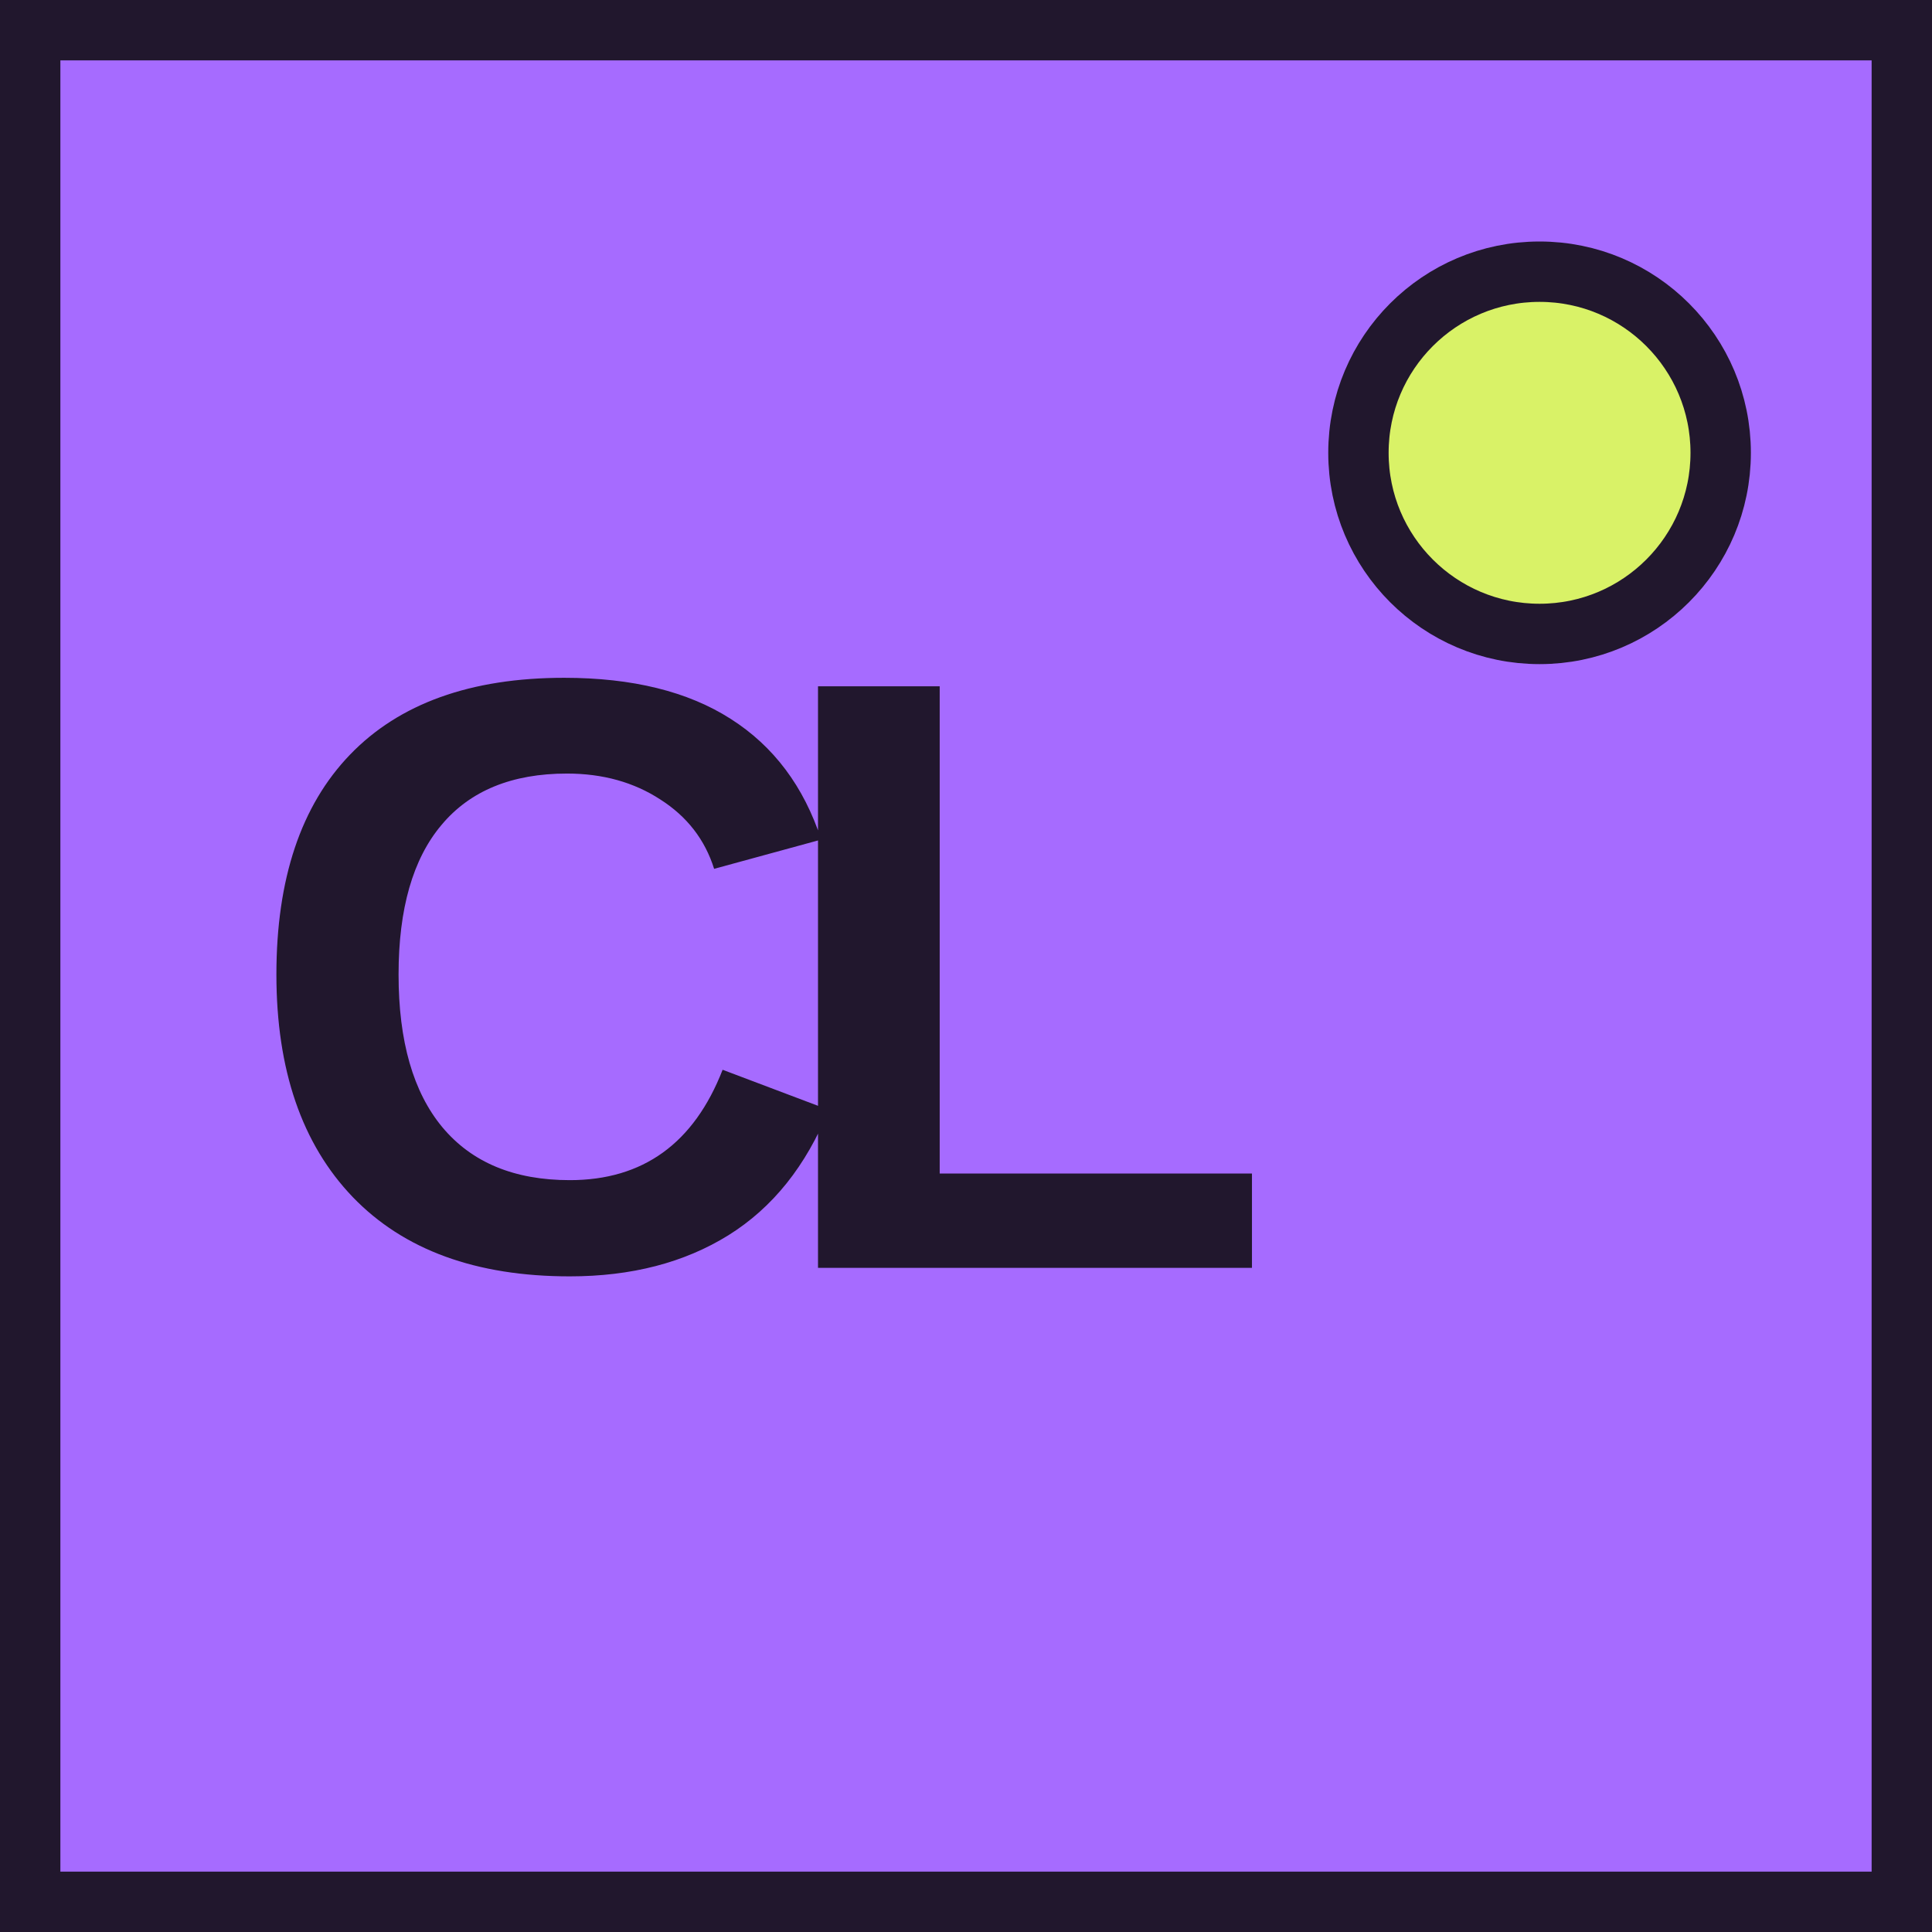
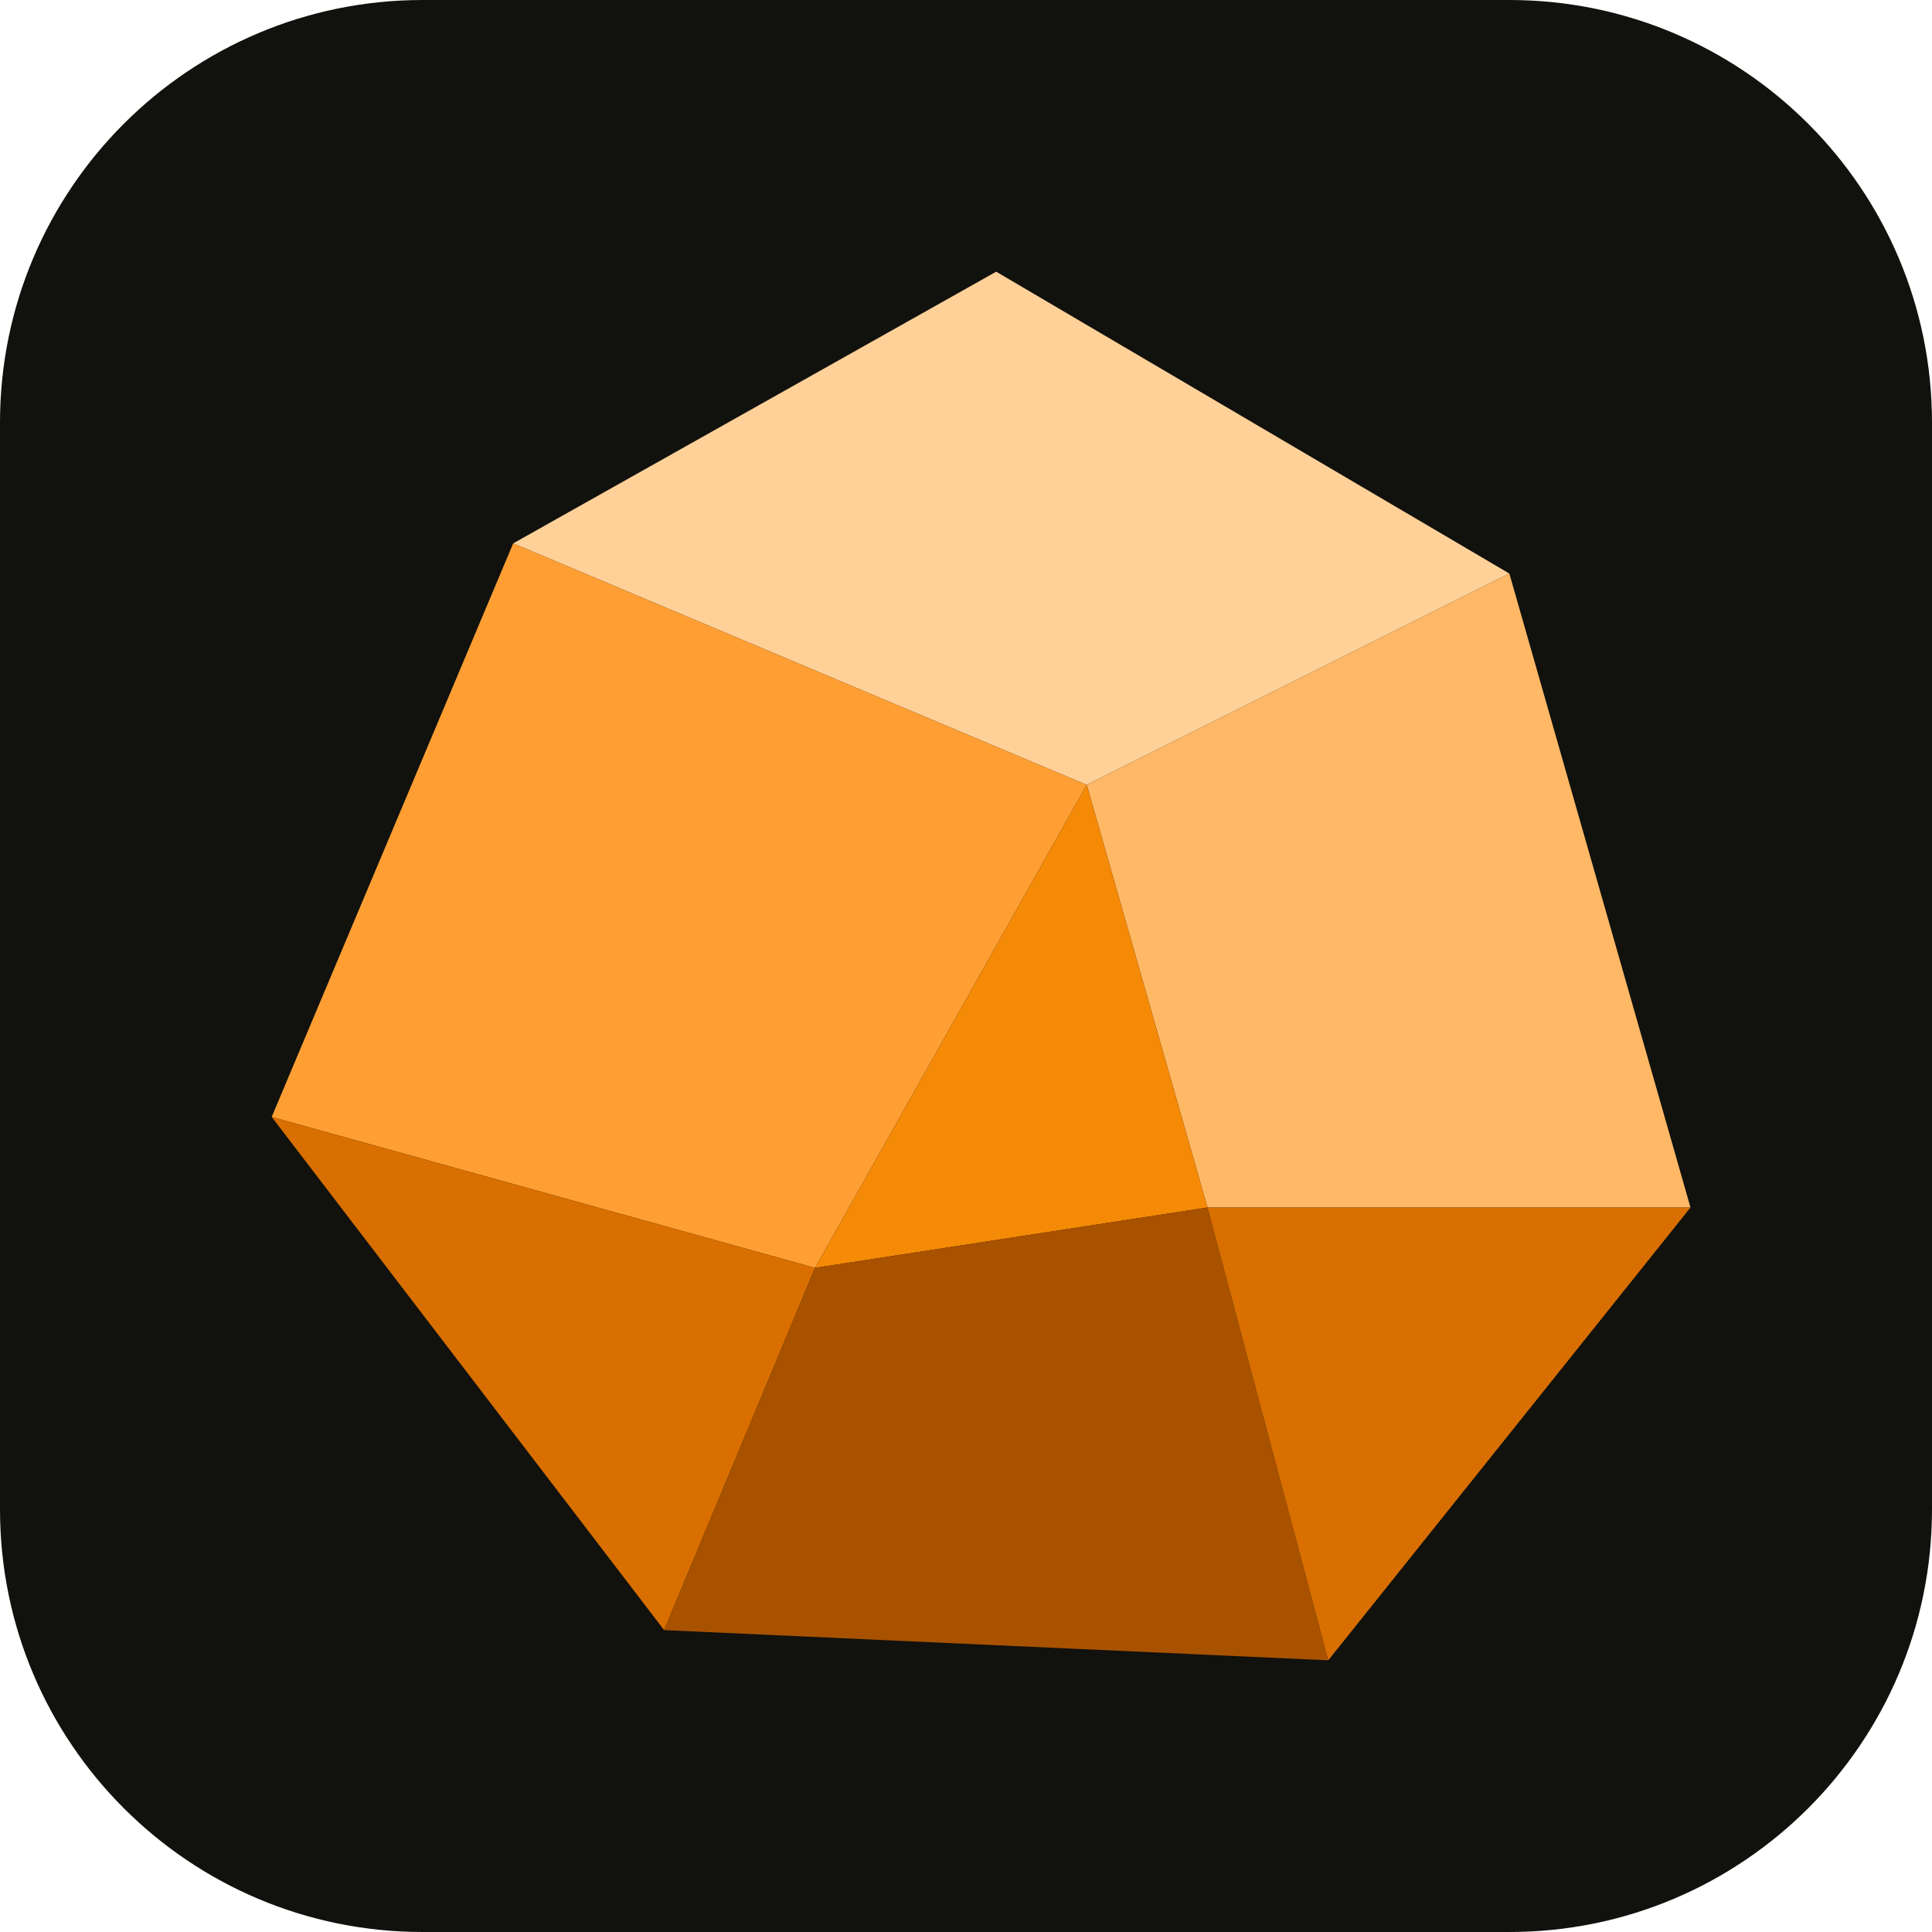
<svg xmlns="http://www.w3.org/2000/svg" viewBox="0 0 64 64">
-   <rect x="1" y="1" width="62" height="62" fill="#a66bff" stroke="#21172d" stroke-width="2" />
-   <text x="8" y="42" fill="#21172d" font-family="Arial, sans-serif" font-size="28" font-weight="800" letter-spacing="-3">CL</text>
-   <circle cx="51" cy="15" r="6" fill="#d9f267" stroke="#21172d" stroke-width="2" />
+   <rect width="64" height="64" rx="14" fill="#11110e" />
+   <polygon points="33,9 50,19 36,26 17,18" fill="#ffd199" />
+   <polygon points="17,18 36,26 27,42 9,37" fill="#ff9f33" />
+   <polygon points="50,19 56,40 40,40 36,26" fill="#ffb866" />
+   <polygon points="36,26 40,40 27,42" fill="#f58a07" />
+   <polygon points="9,37 27,42 22,54" fill="#d96f00" />
+   <polygon points="27,42 40,40 44,55 22,54" fill="#a85200" />
+   <polygon points="40,40 56,40 44,55" fill="#d96f00" />
</svg>
